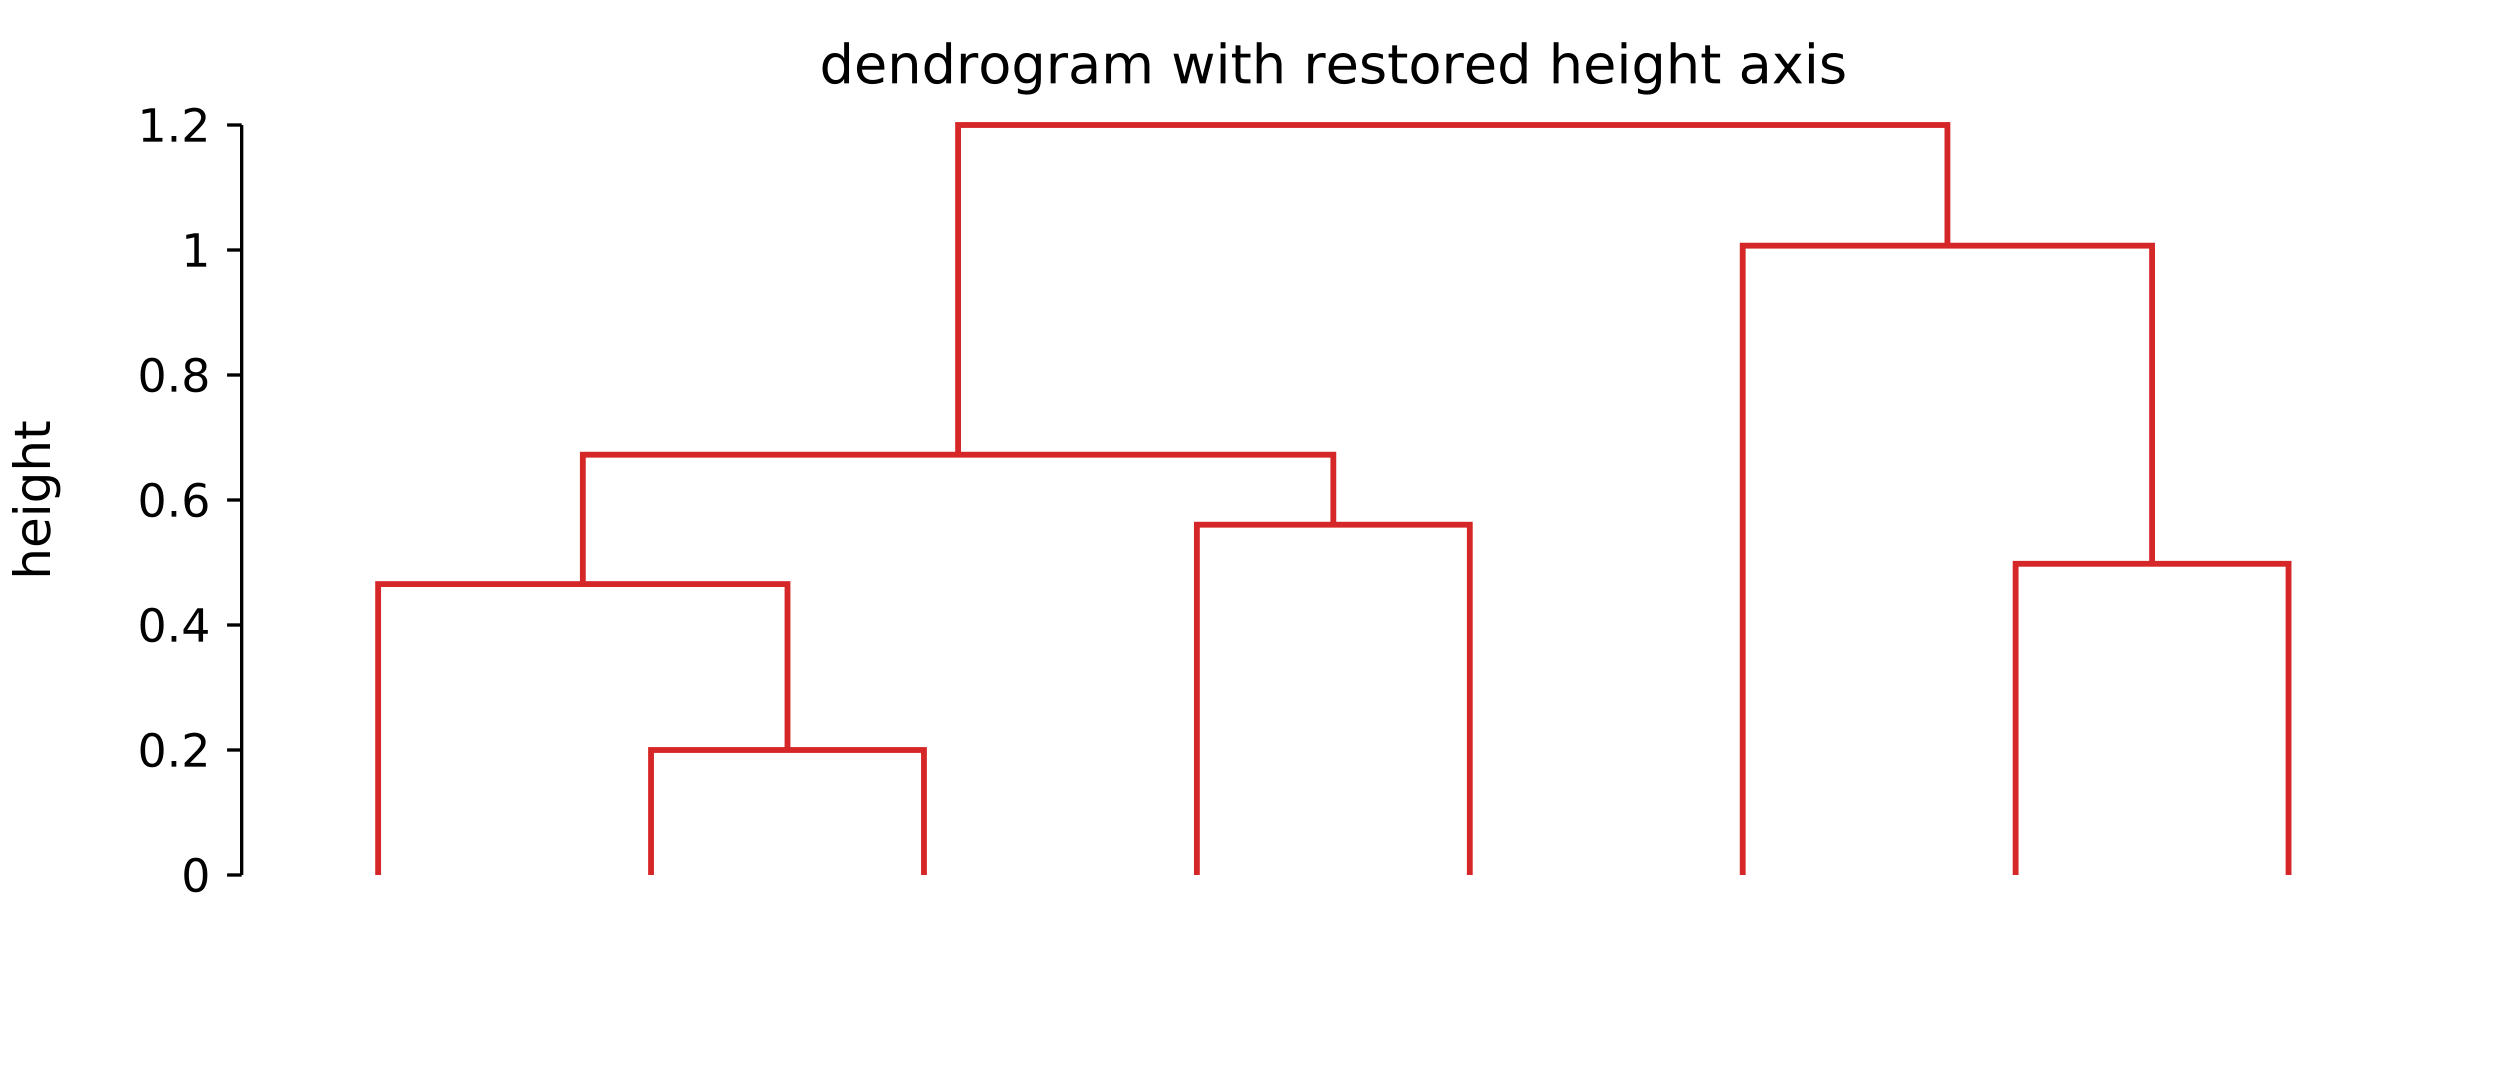
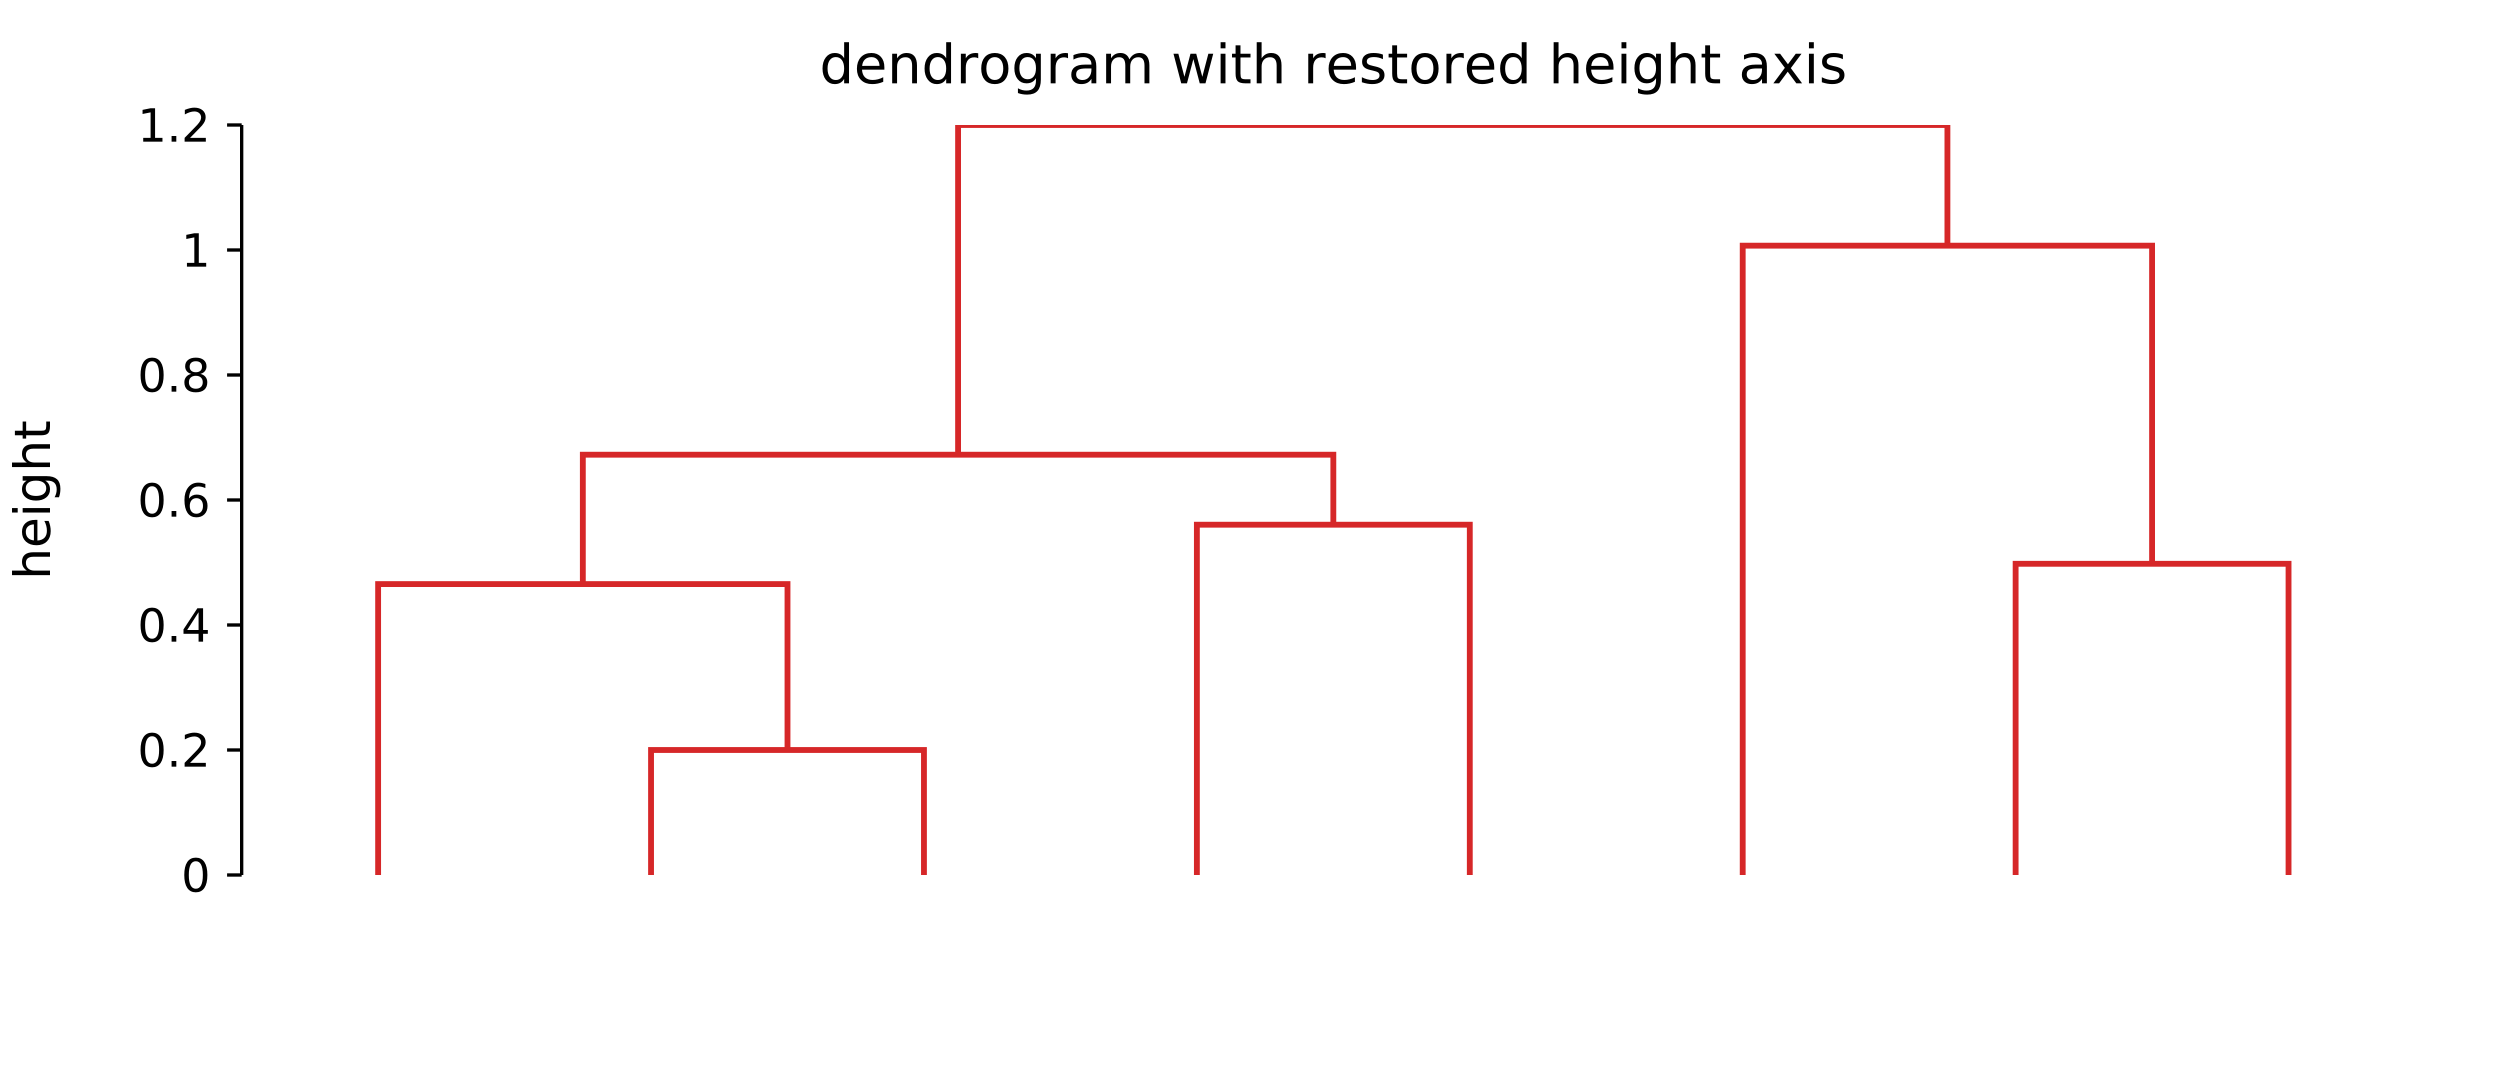
<svg xmlns="http://www.w3.org/2000/svg" width="600" height="258" viewBox="0 0 600 258" font-family="DejaVu Sans, Bitstream Vera Sans, Verdana, Arial, sans-serif" font-size="11" style="background:#fff" data-plotlet-version="0.4.1" data-plotlet-schema="2" data-plotlet-kind="figure">
  <g transform="translate(58,30)" data-plotlet-kind="panel" data-plotlet-title="dendrogram with restored height axis" data-plotlet-ylabel="height" data-plotlet-xscale="linear" data-plotlet-yscale="linear" data-plotlet-xlim="0,8" data-plotlet-ylim="0,1.2" data-plotlet-panel-bbox="0,0,600,258" data-plotlet-data-area="58,30,524,180">
-     <g class="plotlet-artist" data-plotlet-type="dendrogram" data-plotlet-index="0" data-plotlet-color="#d62728" data-plotlet-orient="top" data-plotlet-n-leaves="8" data-plotlet-max-height="1.2" data-plotlet-leaves="[5, 1, 2, 3, 6, 4, 0, 7]">
-       <path d="M98.25,180.00 L98.25,150.00 L163.75,150.00 L163.75,180.00" fill="none" stroke="#d62728" stroke-width="1.4" />
-       <path d="M32.75,180.00 L32.75,110.18 L131.00,110.18 L131.00,150.00" fill="none" stroke="#d62728" stroke-width="1.4" />
-       <path d="M229.25,180.00 L229.25,95.93 L294.75,95.93 L294.75,180.00" fill="none" stroke="#d62728" stroke-width="1.4" />
-       <path d="M81.88,110.18 L81.88,79.13 L262.00,79.13 L262.00,95.93" fill="none" stroke="#d62728" stroke-width="1.4" />
-       <path d="M425.75,180.00 L425.75,105.31 L491.25,105.31 L491.25,180.00" fill="none" stroke="#d62728" stroke-width="1.4" />
-       <path d="M360.25,180.00 L360.25,28.96 L458.50,28.96 L458.50,105.31" fill="none" stroke="#d62728" stroke-width="1.4" />
-       <path d="M171.94,79.13 L171.94,0.00 L409.38,0.00 L409.38,28.96" fill="none" stroke="#d62728" stroke-width="1.4" />
-     </g>
+     <svg x="0" y="0" width="524" height="180" overflow="hidden">
+       <g class="plotlet-artist" data-plotlet-type="dendrogram" data-plotlet-index="0" data-plotlet-color="#d62728" data-plotlet-orient="top" data-plotlet-n-leaves="8" data-plotlet-max-height="1.2" data-plotlet-leaves="[5, 1, 2, 3, 6, 4, 0, 7]">
+         <path d="M98.25,180.00 L98.25,150.00 L163.75,150.00 L163.75,180.00" fill="none" stroke="#d62728" stroke-width="1.4" />
+         <path d="M32.75,180.00 L32.75,110.18 L131.00,110.18 L131.00,150.00" fill="none" stroke="#d62728" stroke-width="1.4" />
+         <path d="M229.25,180.00 L229.25,95.93 L294.75,95.93 L294.75,180.00" fill="none" stroke="#d62728" stroke-width="1.4" />
+         <path d="M81.88,110.18 L81.88,79.13 L262.00,79.13 L262.00,95.93" fill="none" stroke="#d62728" stroke-width="1.4" />
+         <path d="M425.75,180.00 L425.75,105.31 L491.25,105.31 L491.25,180.00" fill="none" stroke="#d62728" stroke-width="1.4" />
+         <path d="M360.25,180.00 L360.25,28.96 L458.50,28.96 L458.50,105.31" fill="none" stroke="#d62728" stroke-width="1.4" />
+         <path d="M171.94,79.13 L171.94,0.00 L409.38,0.00 L409.38,28.96" fill="none" stroke="#d62728" stroke-width="1.4" />
+       </g>
+     </svg>
    <line x1="0" y1="0" x2="0" y2="180" stroke="#000000" stroke-width="0.8" />
    <line x1="0" x2="-3.5" y1="180.00" y2="180.00" stroke="#000000" stroke-width="0.8" />
    <path d="M-11.002 176.695Q-11.84 176.695 -12.261 177.52Q-12.683 178.344 -12.683 179.999Q-12.683 181.647 -12.261 182.472Q-11.84 183.296 -11.002 183.296Q-10.159 183.296 -9.737 182.472Q-9.315 181.647 -9.315 179.999Q-9.315 178.344 -9.737 177.52Q-10.159 176.695 -11.002 176.695ZM-11.002 175.836Q-9.654 175.836 -8.942 176.902Q-8.23 177.968 -8.23 179.999Q-8.23 182.023 -8.942 183.09Q-9.654 184.156 -11.002 184.156Q-12.35 184.156 -13.062 183.09Q-13.773 182.023 -13.773 179.999Q-13.773 177.968 -13.062 176.902Q-12.35 175.836 -11.002 175.836Z" fill="#000" />
    <line x1="0" x2="-3.5" y1="150.00" y2="150.00" stroke="#000000" stroke-width="0.8" />
    <path d="M-21.497 146.695Q-22.335 146.695 -22.757 147.52Q-23.178 148.344 -23.178 149.999Q-23.178 151.647 -22.757 152.472Q-22.335 153.296 -21.497 153.296Q-20.654 153.296 -20.232 152.472Q-19.811 151.647 -19.811 149.999Q-19.811 148.344 -20.232 147.52Q-20.654 146.695 -21.497 146.695ZM-21.497 145.836Q-20.149 145.836 -19.437 146.902Q-18.726 147.968 -18.726 149.999Q-18.726 152.023 -19.437 153.09Q-20.149 154.156 -21.497 154.156Q-22.845 154.156 -23.557 153.09Q-24.269 152.023 -24.269 149.999Q-24.269 147.968 -23.557 146.902Q-22.845 145.836 -21.497 145.836ZM-16.819 152.636H-15.686V154.0H-16.819ZM-12.388 153.087H-8.601V154.0H-13.693V153.087Q-13.075 152.448 -12.009 151.371Q-10.943 150.294 -10.669 149.982Q-10.148 149.397 -9.941 148.991Q-9.734 148.586 -9.734 148.194Q-9.734 147.555 -10.183 147.152Q-10.631 146.749 -11.351 146.749Q-11.861 146.749 -12.428 146.926Q-12.995 147.104 -13.639 147.463V146.368Q-12.984 146.104 -12.415 145.97Q-11.845 145.836 -11.373 145.836Q-10.126 145.836 -9.385 146.459Q-8.644 147.082 -8.644 148.124Q-8.644 148.618 -8.829 149.061Q-9.015 149.504 -9.503 150.106Q-9.638 150.262 -10.357 151.006Q-11.077 151.75 -12.388 153.087Z" fill="#000" />
    <line x1="0" x2="-3.5" y1="120.00" y2="120.00" stroke="#000000" stroke-width="0.8" />
    <path d="M-21.497 116.695Q-22.335 116.695 -22.757 117.52Q-23.178 118.344 -23.178 119.999Q-23.178 121.647 -22.757 122.472Q-22.335 123.296 -21.497 123.296Q-20.654 123.296 -20.232 122.472Q-19.811 121.647 -19.811 119.999Q-19.811 118.344 -20.232 117.52Q-20.654 116.695 -21.497 116.695ZM-21.497 115.836Q-20.149 115.836 -19.437 116.902Q-18.726 117.968 -18.726 119.999Q-18.726 122.023 -19.437 123.09Q-20.149 124.156 -21.497 124.156Q-22.845 124.156 -23.557 123.09Q-24.269 122.023 -24.269 119.999Q-24.269 117.968 -23.557 116.902Q-22.845 115.836 -21.497 115.836ZM-16.819 122.636H-15.686V124.0H-16.819ZM-10.341 116.926 -13.081 121.207H-10.341ZM-10.626 115.981H-9.262V121.207H-8.118V122.109H-9.262V124.0H-10.341V122.109H-13.961V121.062Z" fill="#000" />
    <line x1="0" x2="-3.5" y1="90.00" y2="90.00" stroke="#000000" stroke-width="0.8" />
    <path d="M-21.497 86.695Q-22.335 86.695 -22.757 87.52Q-23.178 88.344 -23.178 89.999Q-23.178 91.647 -22.757 92.472Q-22.335 93.296 -21.497 93.296Q-20.654 93.296 -20.232 92.472Q-19.811 91.647 -19.811 89.999Q-19.811 88.344 -20.232 87.52Q-20.654 86.695 -21.497 86.695ZM-21.497 85.836Q-20.149 85.836 -19.437 86.902Q-18.726 87.968 -18.726 89.999Q-18.726 92.023 -19.437 93.09Q-20.149 94.156 -21.497 94.156Q-22.845 94.156 -23.557 93.09Q-24.269 92.023 -24.269 89.999Q-24.269 87.968 -23.557 86.902Q-22.845 85.836 -21.497 85.836ZM-16.819 92.636H-15.686V94.0H-16.819ZM-10.868 89.558Q-11.598 89.558 -12.025 90.058Q-12.452 90.557 -12.452 91.427Q-12.452 92.292 -12.025 92.794Q-11.598 93.296 -10.868 93.296Q-10.137 93.296 -9.71 92.794Q-9.283 92.292 -9.283 91.427Q-9.283 90.557 -9.71 90.058Q-10.137 89.558 -10.868 89.558ZM-8.714 86.158V87.146Q-9.122 86.953 -9.538 86.851Q-9.955 86.749 -10.363 86.749Q-11.437 86.749 -12.004 87.474Q-12.57 88.199 -12.651 89.666Q-12.334 89.198 -11.856 88.948Q-11.378 88.699 -10.803 88.699Q-9.595 88.699 -8.894 89.432Q-8.193 90.165 -8.193 91.427Q-8.193 92.663 -8.923 93.409Q-9.654 94.156 -10.868 94.156Q-12.259 94.156 -12.995 93.09Q-13.73 92.023 -13.73 89.999Q-13.73 88.097 -12.828 86.967Q-11.926 85.836 -10.406 85.836Q-9.998 85.836 -9.581 85.917Q-9.165 85.997 -8.714 86.158Z" fill="#000" />
    <line x1="0" x2="-3.5" y1="60.00" y2="60.00" stroke="#000000" stroke-width="0.8" />
    <path d="M-21.497 56.695Q-22.335 56.695 -22.757 57.52Q-23.178 58.344 -23.178 59.999Q-23.178 61.647 -22.757 62.472Q-22.335 63.296 -21.497 63.296Q-20.654 63.296 -20.232 62.472Q-19.811 61.647 -19.811 59.999Q-19.811 58.344 -20.232 57.52Q-20.654 56.695 -21.497 56.695ZM-21.497 55.836Q-20.149 55.836 -19.437 56.902Q-18.726 57.968 -18.726 59.999Q-18.726 62.023 -19.437 63.09Q-20.149 64.156 -21.497 64.156Q-22.845 64.156 -23.557 63.09Q-24.269 62.023 -24.269 59.999Q-24.269 57.968 -23.557 56.902Q-22.845 55.836 -21.497 55.836ZM-16.819 62.636H-15.686V64.0H-16.819ZM-11.002 60.192Q-11.775 60.192 -12.219 60.605Q-12.662 61.019 -12.662 61.744Q-12.662 62.469 -12.219 62.883Q-11.775 63.296 -11.002 63.296Q-10.229 63.296 -9.783 62.88Q-9.337 62.464 -9.337 61.744Q-9.337 61.019 -9.78 60.605Q-10.223 60.192 -11.002 60.192ZM-12.087 59.73Q-12.785 59.558 -13.175 59.08Q-13.564 58.602 -13.564 57.915Q-13.564 56.953 -12.879 56.395Q-12.194 55.836 -11.002 55.836Q-9.804 55.836 -9.122 56.395Q-8.44 56.953 -8.44 57.915Q-8.44 58.602 -8.829 59.08Q-9.219 59.558 -9.912 59.73Q-9.127 59.913 -8.69 60.444Q-8.252 60.976 -8.252 61.744Q-8.252 62.91 -8.964 63.533Q-9.675 64.156 -11.002 64.156Q-12.329 64.156 -13.04 63.533Q-13.752 62.91 -13.752 61.744Q-13.752 60.976 -13.312 60.444Q-12.871 59.913 -12.087 59.73ZM-12.484 58.017Q-12.484 58.64 -12.095 58.989Q-11.706 59.338 -11.002 59.338Q-10.304 59.338 -9.909 58.989Q-9.514 58.64 -9.514 58.017Q-9.514 57.394 -9.909 57.044Q-10.304 56.695 -11.002 56.695Q-11.706 56.695 -12.095 57.044Q-12.484 57.394 -12.484 58.017Z" fill="#000" />
    <line x1="0" x2="-3.5" y1="30.00" y2="30.00" stroke="#000000" stroke-width="0.8" />
    <path d="M-13.134 33.087H-11.362V26.969L-13.29 27.356V26.368L-11.373 25.981H-10.288V33.087H-8.515V34.0H-13.134Z" fill="#000" />
    <line x1="0" x2="-3.5" y1="0.00" y2="0.00" stroke="#000000" stroke-width="0.8" />
    <path d="M-23.629 3.087H-21.857V-3.031L-23.785 -2.644V-3.632L-21.868 -4.019H-20.783V3.087H-19.01V4.0H-23.629ZM-16.819 2.636H-15.686V4.0H-16.819ZM-12.388 3.087H-8.601V4.0H-13.693V3.087Q-13.075 2.448 -12.009 1.371Q-10.943 0.294 -10.669 -0.018Q-10.148 -0.603 -9.941 -1.009Q-9.734 -1.414 -9.734 -1.806Q-9.734 -2.445 -10.183 -2.848Q-10.631 -3.251 -11.351 -3.251Q-11.861 -3.251 -12.428 -3.074Q-12.995 -2.896 -13.639 -2.537V-3.632Q-12.984 -3.896 -12.415 -4.03Q-11.845 -4.164 -11.373 -4.164Q-10.126 -4.164 -9.385 -3.541Q-8.644 -2.918 -8.644 -1.876Q-8.644 -1.382 -8.829 -0.939Q-9.015 -0.496 -9.503 0.106Q-9.638 0.262 -10.357 1.006Q-11.077 1.75 -12.388 3.087Z" fill="#000" />
    <g transform="translate(-46,90.0) rotate(-90)">
      <path d="M-12.539 -3.961V0.0H-13.617V-3.926Q-13.617 -4.857 -13.98 -5.32Q-14.344 -5.783 -15.07 -5.783Q-15.943 -5.783 -16.447 -5.227Q-16.951 -4.67 -16.951 -3.709V0.0H-18.035V-9.117H-16.951V-5.543Q-16.564 -6.135 -16.04 -6.428Q-15.516 -6.721 -14.83 -6.721Q-13.699 -6.721 -13.119 -6.021Q-12.539 -5.32 -12.539 -3.961ZM-4.775 -3.551V-3.023H-9.732Q-9.662 -1.91 -9.062 -1.327Q-8.461 -0.744 -7.389 -0.744Q-6.768 -0.744 -6.185 -0.896Q-5.602 -1.049 -5.027 -1.354V-0.334Q-5.607 -0.088 -6.217 0.041Q-6.826 0.17 -7.453 0.17Q-9.023 0.17 -9.94 -0.744Q-10.857 -1.658 -10.857 -3.217Q-10.857 -4.828 -9.987 -5.774Q-9.117 -6.721 -7.641 -6.721Q-6.316 -6.721 -5.546 -5.868Q-4.775 -5.016 -4.775 -3.551ZM-5.854 -3.867Q-5.865 -4.752 -6.349 -5.279Q-6.832 -5.807 -7.629 -5.807Q-8.531 -5.807 -9.073 -5.297Q-9.615 -4.787 -9.697 -3.861ZM-3.006 -6.562H-1.928V0.0H-3.006ZM-3.006 -9.117H-1.928V-7.752H-3.006ZM4.646 -3.357Q4.646 -4.529 4.163 -5.174Q3.68 -5.818 2.807 -5.818Q1.939 -5.818 1.456 -5.174Q0.973 -4.529 0.973 -3.357Q0.973 -2.191 1.456 -1.547Q1.939 -0.902 2.807 -0.902Q3.68 -0.902 4.163 -1.547Q4.646 -2.191 4.646 -3.357ZM5.725 -0.814Q5.725 0.861 4.98 1.679Q4.236 2.496 2.701 2.496Q2.133 2.496 1.629 2.411Q1.125 2.326 0.65 2.15V1.102Q1.125 1.359 1.588 1.482Q2.051 1.605 2.531 1.605Q3.592 1.605 4.119 1.052Q4.646 0.498 4.646 -0.621V-1.154Q4.312 -0.574 3.791 -0.287Q3.27 0.0 2.543 0.0Q1.336 0.0 0.598 -0.92Q-0.141 -1.84 -0.141 -3.357Q-0.141 -4.881 0.598 -5.801Q1.336 -6.721 2.543 -6.721Q3.27 -6.721 3.791 -6.434Q4.312 -6.146 4.646 -5.566V-6.562H5.725ZM13.4 -3.961V0.0H12.322V-3.926Q12.322 -4.857 11.959 -5.32Q11.596 -5.783 10.869 -5.783Q9.996 -5.783 9.492 -5.227Q8.988 -4.67 8.988 -3.709V0.0H7.904V-9.117H8.988V-5.543Q9.375 -6.135 9.899 -6.428Q10.424 -6.721 11.109 -6.721Q12.24 -6.721 12.82 -6.021Q13.4 -5.32 13.4 -3.961ZM16.617 -8.426V-6.562H18.838V-5.725H16.617V-2.162Q16.617 -1.359 16.837 -1.131Q17.057 -0.902 17.73 -0.902H18.838V0.0H17.73Q16.482 0.0 16.008 -0.466Q15.533 -0.932 15.533 -2.162V-5.725H14.742V-6.562H15.533V-8.426Z" fill="#000" />
    </g>
    <path d="M144.594 -16.03V-19.877H145.762V-10.0H144.594V-11.066Q144.226 -10.432 143.664 -10.124Q143.102 -9.816 142.315 -9.816Q141.026 -9.816 140.217 -10.844Q139.408 -11.873 139.408 -13.548Q139.408 -15.224 140.217 -16.252Q141.026 -17.281 142.315 -17.281Q143.102 -17.281 143.664 -16.973Q144.226 -16.665 144.594 -16.03ZM140.614 -13.548Q140.614 -12.26 141.144 -11.527Q141.674 -10.793 142.601 -10.793Q143.527 -10.793 144.061 -11.527Q144.594 -12.26 144.594 -13.548Q144.594 -14.837 144.061 -15.57Q143.527 -16.303 142.601 -16.303Q141.674 -16.303 141.144 -15.57Q140.614 -14.837 140.614 -13.548ZM154.249 -13.847V-13.275H148.878Q148.955 -12.069 149.605 -11.438Q150.256 -10.806 151.417 -10.806Q152.09 -10.806 152.722 -10.971Q153.354 -11.136 153.976 -11.466V-10.362Q153.347 -10.095 152.687 -9.956Q152.027 -9.816 151.348 -9.816Q149.646 -9.816 148.653 -10.806Q147.66 -11.796 147.66 -13.485Q147.66 -15.23 148.602 -16.256Q149.545 -17.281 151.145 -17.281Q152.579 -17.281 153.414 -16.357Q154.249 -15.434 154.249 -13.847ZM153.081 -14.189Q153.068 -15.148 152.544 -15.719Q152.021 -16.291 151.157 -16.291Q150.18 -16.291 149.593 -15.738Q149.005 -15.186 148.917 -14.183ZM162.075 -14.291V-10.0H160.907V-14.253Q160.907 -15.262 160.514 -15.764Q160.12 -16.265 159.333 -16.265Q158.387 -16.265 157.841 -15.662Q157.295 -15.059 157.295 -14.018V-10.0H156.121V-17.109H157.295V-16.005Q157.714 -16.646 158.282 -16.963Q158.851 -17.281 159.593 -17.281Q160.818 -17.281 161.447 -16.522Q162.075 -15.764 162.075 -14.291ZM169.083 -16.03V-19.877H170.251V-10.0H169.083V-11.066Q168.715 -10.432 168.153 -10.124Q167.591 -9.816 166.804 -9.816Q165.516 -9.816 164.706 -10.844Q163.897 -11.873 163.897 -13.548Q163.897 -15.224 164.706 -16.252Q165.516 -17.281 166.804 -17.281Q167.591 -17.281 168.153 -16.973Q168.715 -16.665 169.083 -16.03ZM165.103 -13.548Q165.103 -12.26 165.633 -11.527Q166.163 -10.793 167.09 -10.793Q168.017 -10.793 168.55 -11.527Q169.083 -12.26 169.083 -13.548Q169.083 -14.837 168.55 -15.57Q168.017 -16.303 167.09 -16.303Q166.163 -16.303 165.633 -15.57Q165.103 -14.837 165.103 -13.548ZM176.776 -16.018Q176.58 -16.132 176.348 -16.186Q176.116 -16.24 175.837 -16.24Q174.847 -16.24 174.317 -15.595Q173.787 -14.951 173.787 -13.745V-10.0H172.612V-17.109H173.787V-16.005Q174.155 -16.652 174.745 -16.967Q175.335 -17.281 176.18 -17.281Q176.3 -17.281 176.446 -17.265Q176.592 -17.249 176.77 -17.217ZM180.756 -16.291Q179.817 -16.291 179.271 -15.557Q178.725 -14.824 178.725 -13.548Q178.725 -12.272 179.268 -11.539Q179.811 -10.806 180.756 -10.806Q181.689 -10.806 182.235 -11.542Q182.781 -12.279 182.781 -13.548Q182.781 -14.812 182.235 -15.551Q181.689 -16.291 180.756 -16.291ZM180.756 -17.281Q182.28 -17.281 183.149 -16.291Q184.019 -15.3 184.019 -13.548Q184.019 -11.803 183.149 -10.809Q182.28 -9.816 180.756 -9.816Q179.227 -9.816 178.36 -10.809Q177.494 -11.803 177.494 -13.548Q177.494 -15.3 178.36 -16.291Q179.227 -17.281 180.756 -17.281ZM190.633 -13.637Q190.633 -14.907 190.11 -15.605Q189.586 -16.303 188.64 -16.303Q187.701 -16.303 187.177 -15.605Q186.653 -14.907 186.653 -13.637Q186.653 -12.374 187.177 -11.676Q187.701 -10.978 188.64 -10.978Q189.586 -10.978 190.11 -11.676Q190.633 -12.374 190.633 -13.637ZM191.801 -10.882Q191.801 -9.067 190.995 -8.181Q190.189 -7.296 188.526 -7.296Q187.91 -7.296 187.364 -7.388Q186.818 -7.48 186.304 -7.67V-8.807Q186.818 -8.527 187.32 -8.394Q187.821 -8.261 188.342 -8.261Q189.491 -8.261 190.062 -8.861Q190.633 -9.46 190.633 -10.673V-11.25Q190.271 -10.622 189.707 -10.311Q189.142 -10.0 188.354 -10.0Q187.047 -10.0 186.247 -10.997Q185.447 -11.993 185.447 -13.637Q185.447 -15.288 186.247 -16.284Q187.047 -17.281 188.354 -17.281Q189.142 -17.281 189.707 -16.97Q190.271 -16.659 190.633 -16.03V-17.109H191.801ZM198.327 -16.018Q198.13 -16.132 197.898 -16.186Q197.667 -16.24 197.387 -16.24Q196.397 -16.24 195.867 -15.595Q195.337 -14.951 195.337 -13.745V-10.0H194.163V-17.109H195.337V-16.005Q195.705 -16.652 196.295 -16.967Q196.886 -17.281 197.73 -17.281Q197.851 -17.281 197.997 -17.265Q198.143 -17.249 198.32 -17.217ZM202.783 -13.574Q201.367 -13.574 200.821 -13.25Q200.275 -12.926 200.275 -12.146Q200.275 -11.523 200.685 -11.158Q201.094 -10.793 201.799 -10.793Q202.77 -10.793 203.357 -11.482Q203.944 -12.171 203.944 -13.313V-13.574ZM205.112 -14.056V-10.0H203.944V-11.079Q203.544 -10.432 202.948 -10.124Q202.351 -9.816 201.488 -9.816Q200.396 -9.816 199.752 -10.428Q199.107 -11.041 199.107 -12.069Q199.107 -13.269 199.91 -13.878Q200.713 -14.488 202.307 -14.488H203.944V-14.602Q203.944 -15.408 203.414 -15.849Q202.884 -16.291 201.926 -16.291Q201.316 -16.291 200.739 -16.145Q200.161 -15.999 199.628 -15.707V-16.786Q200.269 -17.033 200.872 -17.157Q201.475 -17.281 202.046 -17.281Q203.589 -17.281 204.351 -16.481Q205.112 -15.681 205.112 -14.056ZM213.053 -15.745Q213.491 -16.532 214.101 -16.906Q214.71 -17.281 215.535 -17.281Q216.646 -17.281 217.249 -16.503Q217.852 -15.726 217.852 -14.291V-10.0H216.678V-14.253Q216.678 -15.275 216.316 -15.77Q215.954 -16.265 215.211 -16.265Q214.304 -16.265 213.777 -15.662Q213.25 -15.059 213.25 -14.018V-10.0H212.076V-14.253Q212.076 -15.281 211.714 -15.773Q211.352 -16.265 210.597 -16.265Q209.702 -16.265 209.175 -15.659Q208.648 -15.053 208.648 -14.018V-10.0H207.474V-17.109H208.648V-16.005Q209.048 -16.659 209.606 -16.97Q210.165 -17.281 210.933 -17.281Q211.708 -17.281 212.25 -16.887Q212.793 -16.494 213.053 -15.745ZM223.635 -17.109H224.803L226.263 -11.562L227.716 -17.109H229.094L230.554 -11.562L232.007 -17.109H233.175L231.315 -10.0H229.938L228.408 -15.827L226.872 -10.0H225.495ZM234.946 -17.109H236.114V-10.0H234.946ZM234.946 -19.877H236.114V-18.398H234.946ZM239.713 -19.128V-17.109H242.119V-16.202H239.713V-12.342Q239.713 -11.473 239.951 -11.225Q240.189 -10.978 240.919 -10.978H242.119V-10.0H240.919Q239.567 -10.0 239.053 -10.505Q238.539 -11.009 238.539 -12.342V-16.202H237.682V-17.109H238.539V-19.128ZM249.565 -14.291V-10.0H248.397V-14.253Q248.397 -15.262 248.003 -15.764Q247.61 -16.265 246.823 -16.265Q245.877 -16.265 245.331 -15.662Q244.785 -15.059 244.785 -14.018V-10.0H243.611V-19.877H244.785V-16.005Q245.204 -16.646 245.772 -16.963Q246.34 -17.281 247.083 -17.281Q248.308 -17.281 248.937 -16.522Q249.565 -15.764 249.565 -14.291ZM260.146 -16.018Q259.95 -16.132 259.718 -16.186Q259.486 -16.24 259.207 -16.24Q258.217 -16.24 257.687 -15.595Q257.157 -14.951 257.157 -13.745V-10.0H255.982V-17.109H257.157V-16.005Q257.525 -16.652 258.115 -16.967Q258.706 -17.281 259.55 -17.281Q259.67 -17.281 259.816 -17.265Q259.962 -17.249 260.14 -17.217ZM267.453 -13.847V-13.275H262.083Q262.159 -12.069 262.809 -11.438Q263.46 -10.806 264.622 -10.806Q265.294 -10.806 265.926 -10.971Q266.558 -11.136 267.18 -11.466V-10.362Q266.551 -10.095 265.891 -9.956Q265.231 -9.816 264.552 -9.816Q262.851 -9.816 261.857 -10.806Q260.864 -11.796 260.864 -13.485Q260.864 -15.23 261.806 -16.256Q262.749 -17.281 264.349 -17.281Q265.783 -17.281 266.618 -16.357Q267.453 -15.434 267.453 -13.847ZM266.285 -14.189Q266.272 -15.148 265.748 -15.719Q265.225 -16.291 264.361 -16.291Q263.384 -16.291 262.797 -15.738Q262.209 -15.186 262.121 -14.183ZM273.902 -16.9V-15.795Q273.407 -16.049 272.874 -16.176Q272.34 -16.303 271.769 -16.303Q270.899 -16.303 270.465 -16.037Q270.03 -15.77 270.03 -15.237Q270.03 -14.831 270.341 -14.599Q270.652 -14.367 271.591 -14.158L271.991 -14.069Q273.235 -13.802 273.759 -13.317Q274.283 -12.831 274.283 -11.961Q274.283 -10.971 273.499 -10.394Q272.715 -9.816 271.344 -9.816Q270.772 -9.816 270.154 -9.927Q269.535 -10.038 268.849 -10.26V-11.466Q269.497 -11.13 270.125 -10.962Q270.753 -10.793 271.369 -10.793Q272.194 -10.793 272.639 -11.076Q273.083 -11.358 273.083 -11.873Q273.083 -12.349 272.762 -12.603Q272.442 -12.856 271.356 -13.091L270.95 -13.187Q269.865 -13.415 269.382 -13.888Q268.9 -14.361 268.9 -15.186Q268.9 -16.189 269.611 -16.735Q270.322 -17.281 271.629 -17.281Q272.277 -17.281 272.848 -17.186Q273.419 -17.09 273.902 -16.9ZM277.298 -19.128V-17.109H279.704V-16.202H277.298V-12.342Q277.298 -11.473 277.536 -11.225Q277.774 -10.978 278.504 -10.978H279.704V-10.0H278.504Q277.152 -10.0 276.638 -10.505Q276.124 -11.009 276.124 -12.342V-16.202H275.267V-17.109H276.124V-19.128ZM283.995 -16.291Q283.055 -16.291 282.509 -15.557Q281.963 -14.824 281.963 -13.548Q281.963 -12.272 282.506 -11.539Q283.049 -10.806 283.995 -10.806Q284.928 -10.806 285.474 -11.542Q286.02 -12.279 286.02 -13.548Q286.02 -14.812 285.474 -15.551Q284.928 -16.291 283.995 -16.291ZM283.995 -17.281Q285.518 -17.281 286.388 -16.291Q287.257 -15.3 287.257 -13.548Q287.257 -11.803 286.388 -10.809Q285.518 -9.816 283.995 -9.816Q282.465 -9.816 281.598 -10.809Q280.732 -11.803 280.732 -13.548Q280.732 -15.3 281.598 -16.291Q282.465 -17.281 283.995 -17.281ZM293.313 -16.018Q293.116 -16.132 292.885 -16.186Q292.653 -16.24 292.374 -16.24Q291.383 -16.24 290.853 -15.595Q290.323 -14.951 290.323 -13.745V-10.0H289.149V-17.109H290.323V-16.005Q290.691 -16.652 291.282 -16.967Q291.872 -17.281 292.716 -17.281Q292.837 -17.281 292.983 -17.265Q293.129 -17.249 293.307 -17.217ZM300.619 -13.847V-13.275H295.249Q295.325 -12.069 295.976 -11.438Q296.626 -10.806 297.788 -10.806Q298.461 -10.806 299.093 -10.971Q299.724 -11.136 300.346 -11.466V-10.362Q299.718 -10.095 299.058 -9.956Q298.397 -9.816 297.718 -9.816Q296.017 -9.816 295.024 -10.806Q294.03 -11.796 294.03 -13.485Q294.03 -15.23 294.973 -16.256Q295.916 -17.281 297.515 -17.281Q298.95 -17.281 299.784 -16.357Q300.619 -15.434 300.619 -13.847ZM299.451 -14.189Q299.438 -15.148 298.915 -15.719Q298.391 -16.291 297.528 -16.291Q296.55 -16.291 295.963 -15.738Q295.376 -15.186 295.287 -14.183ZM307.214 -16.03V-19.877H308.382V-10.0H307.214V-11.066Q306.846 -10.432 306.284 -10.124Q305.723 -9.816 304.936 -9.816Q303.647 -9.816 302.838 -10.844Q302.028 -11.873 302.028 -13.548Q302.028 -15.224 302.838 -16.252Q303.647 -17.281 304.936 -17.281Q305.723 -17.281 306.284 -16.973Q306.846 -16.665 307.214 -16.03ZM303.234 -13.548Q303.234 -12.26 303.764 -11.527Q304.294 -10.793 305.221 -10.793Q306.148 -10.793 306.681 -11.527Q307.214 -12.26 307.214 -13.548Q307.214 -14.837 306.681 -15.57Q306.148 -16.303 305.221 -16.303Q304.294 -16.303 303.764 -15.57Q303.234 -14.837 303.234 -13.548ZM320.83 -14.291V-10.0H319.662V-14.253Q319.662 -15.262 319.269 -15.764Q318.875 -16.265 318.088 -16.265Q317.142 -16.265 316.596 -15.662Q316.05 -15.059 316.05 -14.018V-10.0H314.876V-19.877H316.05V-16.005Q316.469 -16.646 317.037 -16.963Q317.605 -17.281 318.348 -17.281Q319.573 -17.281 320.202 -16.522Q320.83 -15.764 320.83 -14.291ZM329.241 -13.847V-13.275H323.871Q323.947 -12.069 324.597 -11.438Q325.248 -10.806 326.41 -10.806Q327.083 -10.806 327.714 -10.971Q328.346 -11.136 328.968 -11.466V-10.362Q328.339 -10.095 327.679 -9.956Q327.019 -9.816 326.34 -9.816Q324.639 -9.816 323.645 -10.806Q322.652 -11.796 322.652 -13.485Q322.652 -15.23 323.594 -16.256Q324.537 -17.281 326.137 -17.281Q327.571 -17.281 328.406 -16.357Q329.241 -15.434 329.241 -13.847ZM328.073 -14.189Q328.06 -15.148 327.536 -15.719Q327.013 -16.291 326.149 -16.291Q325.172 -16.291 324.585 -15.738Q323.998 -15.186 323.909 -14.183ZM331.158 -17.109H332.326V-10.0H331.158ZM331.158 -19.877H332.326V-18.398H331.158ZM339.448 -13.637Q339.448 -14.907 338.924 -15.605Q338.4 -16.303 337.455 -16.303Q336.515 -16.303 335.991 -15.605Q335.468 -14.907 335.468 -13.637Q335.468 -12.374 335.991 -11.676Q336.515 -10.978 337.455 -10.978Q338.4 -10.978 338.924 -11.676Q339.448 -12.374 339.448 -13.637ZM340.616 -10.882Q340.616 -9.067 339.81 -8.181Q339.003 -7.296 337.34 -7.296Q336.725 -7.296 336.179 -7.388Q335.633 -7.48 335.119 -7.67V-8.807Q335.633 -8.527 336.134 -8.394Q336.636 -8.261 337.156 -8.261Q338.305 -8.261 338.876 -8.861Q339.448 -9.46 339.448 -10.673V-11.25Q339.086 -10.622 338.521 -10.311Q337.956 -10.0 337.169 -10.0Q335.861 -10.0 335.062 -10.997Q334.262 -11.993 334.262 -13.637Q334.262 -15.288 335.062 -16.284Q335.861 -17.281 337.169 -17.281Q337.956 -17.281 338.521 -16.97Q339.086 -16.659 339.448 -16.03V-17.109H340.616ZM348.931 -14.291V-10.0H347.763V-14.253Q347.763 -15.262 347.37 -15.764Q346.976 -16.265 346.189 -16.265Q345.243 -16.265 344.697 -15.662Q344.151 -15.059 344.151 -14.018V-10.0H342.977V-19.877H344.151V-16.005Q344.57 -16.646 345.138 -16.963Q345.707 -17.281 346.449 -17.281Q347.674 -17.281 348.303 -16.522Q348.931 -15.764 348.931 -14.291ZM352.416 -19.128V-17.109H354.822V-16.202H352.416V-12.342Q352.416 -11.473 352.654 -11.225Q352.892 -10.978 353.622 -10.978H354.822V-10.0H353.622Q352.27 -10.0 351.756 -10.505Q351.242 -11.009 351.242 -12.342V-16.202H350.385V-17.109H351.242V-19.128ZM363.721 -13.574Q362.306 -13.574 361.76 -13.25Q361.214 -12.926 361.214 -12.146Q361.214 -11.523 361.623 -11.158Q362.033 -10.793 362.737 -10.793Q363.708 -10.793 364.296 -11.482Q364.883 -12.171 364.883 -13.313V-13.574ZM366.051 -14.056V-10.0H364.883V-11.079Q364.483 -10.432 363.886 -10.124Q363.29 -9.816 362.426 -9.816Q361.334 -9.816 360.69 -10.428Q360.046 -11.041 360.046 -12.069Q360.046 -13.269 360.849 -13.878Q361.652 -14.488 363.245 -14.488H364.883V-14.602Q364.883 -15.408 364.353 -15.849Q363.823 -16.291 362.864 -16.291Q362.255 -16.291 361.677 -16.145Q361.1 -15.999 360.566 -15.707V-16.786Q361.208 -17.033 361.811 -17.157Q362.414 -17.281 362.985 -17.281Q364.527 -17.281 365.289 -16.481Q366.051 -15.681 366.051 -14.056ZM374.366 -17.109 371.795 -13.65 374.5 -10.0H373.122L371.053 -12.793L368.983 -10.0H367.606L370.367 -13.72L367.841 -17.109H369.218L371.104 -14.577L372.989 -17.109ZM376.15 -17.109H377.318V-10.0H376.15ZM376.15 -19.877H377.318V-18.398H376.15ZM384.294 -16.9V-15.795Q383.799 -16.049 383.266 -16.176Q382.732 -16.303 382.161 -16.303Q381.292 -16.303 380.857 -16.037Q380.422 -15.77 380.422 -15.237Q380.422 -14.831 380.733 -14.599Q381.044 -14.367 381.983 -14.158L382.383 -14.069Q383.627 -13.802 384.151 -13.317Q384.675 -12.831 384.675 -11.961Q384.675 -10.971 383.891 -10.394Q383.107 -9.816 381.736 -9.816Q381.165 -9.816 380.546 -9.927Q379.927 -10.038 379.241 -10.26V-11.466Q379.889 -11.13 380.517 -10.962Q381.146 -10.793 381.761 -10.793Q382.586 -10.793 383.031 -11.076Q383.475 -11.358 383.475 -11.873Q383.475 -12.349 383.155 -12.603Q382.834 -12.856 381.749 -13.091L381.342 -13.187Q380.257 -13.415 379.774 -13.888Q379.292 -14.361 379.292 -15.186Q379.292 -16.189 380.003 -16.735Q380.714 -17.281 382.021 -17.281Q382.669 -17.281 383.24 -17.186Q383.812 -17.09 384.294 -16.9Z" fill="#000" />
  </g>
</svg>
